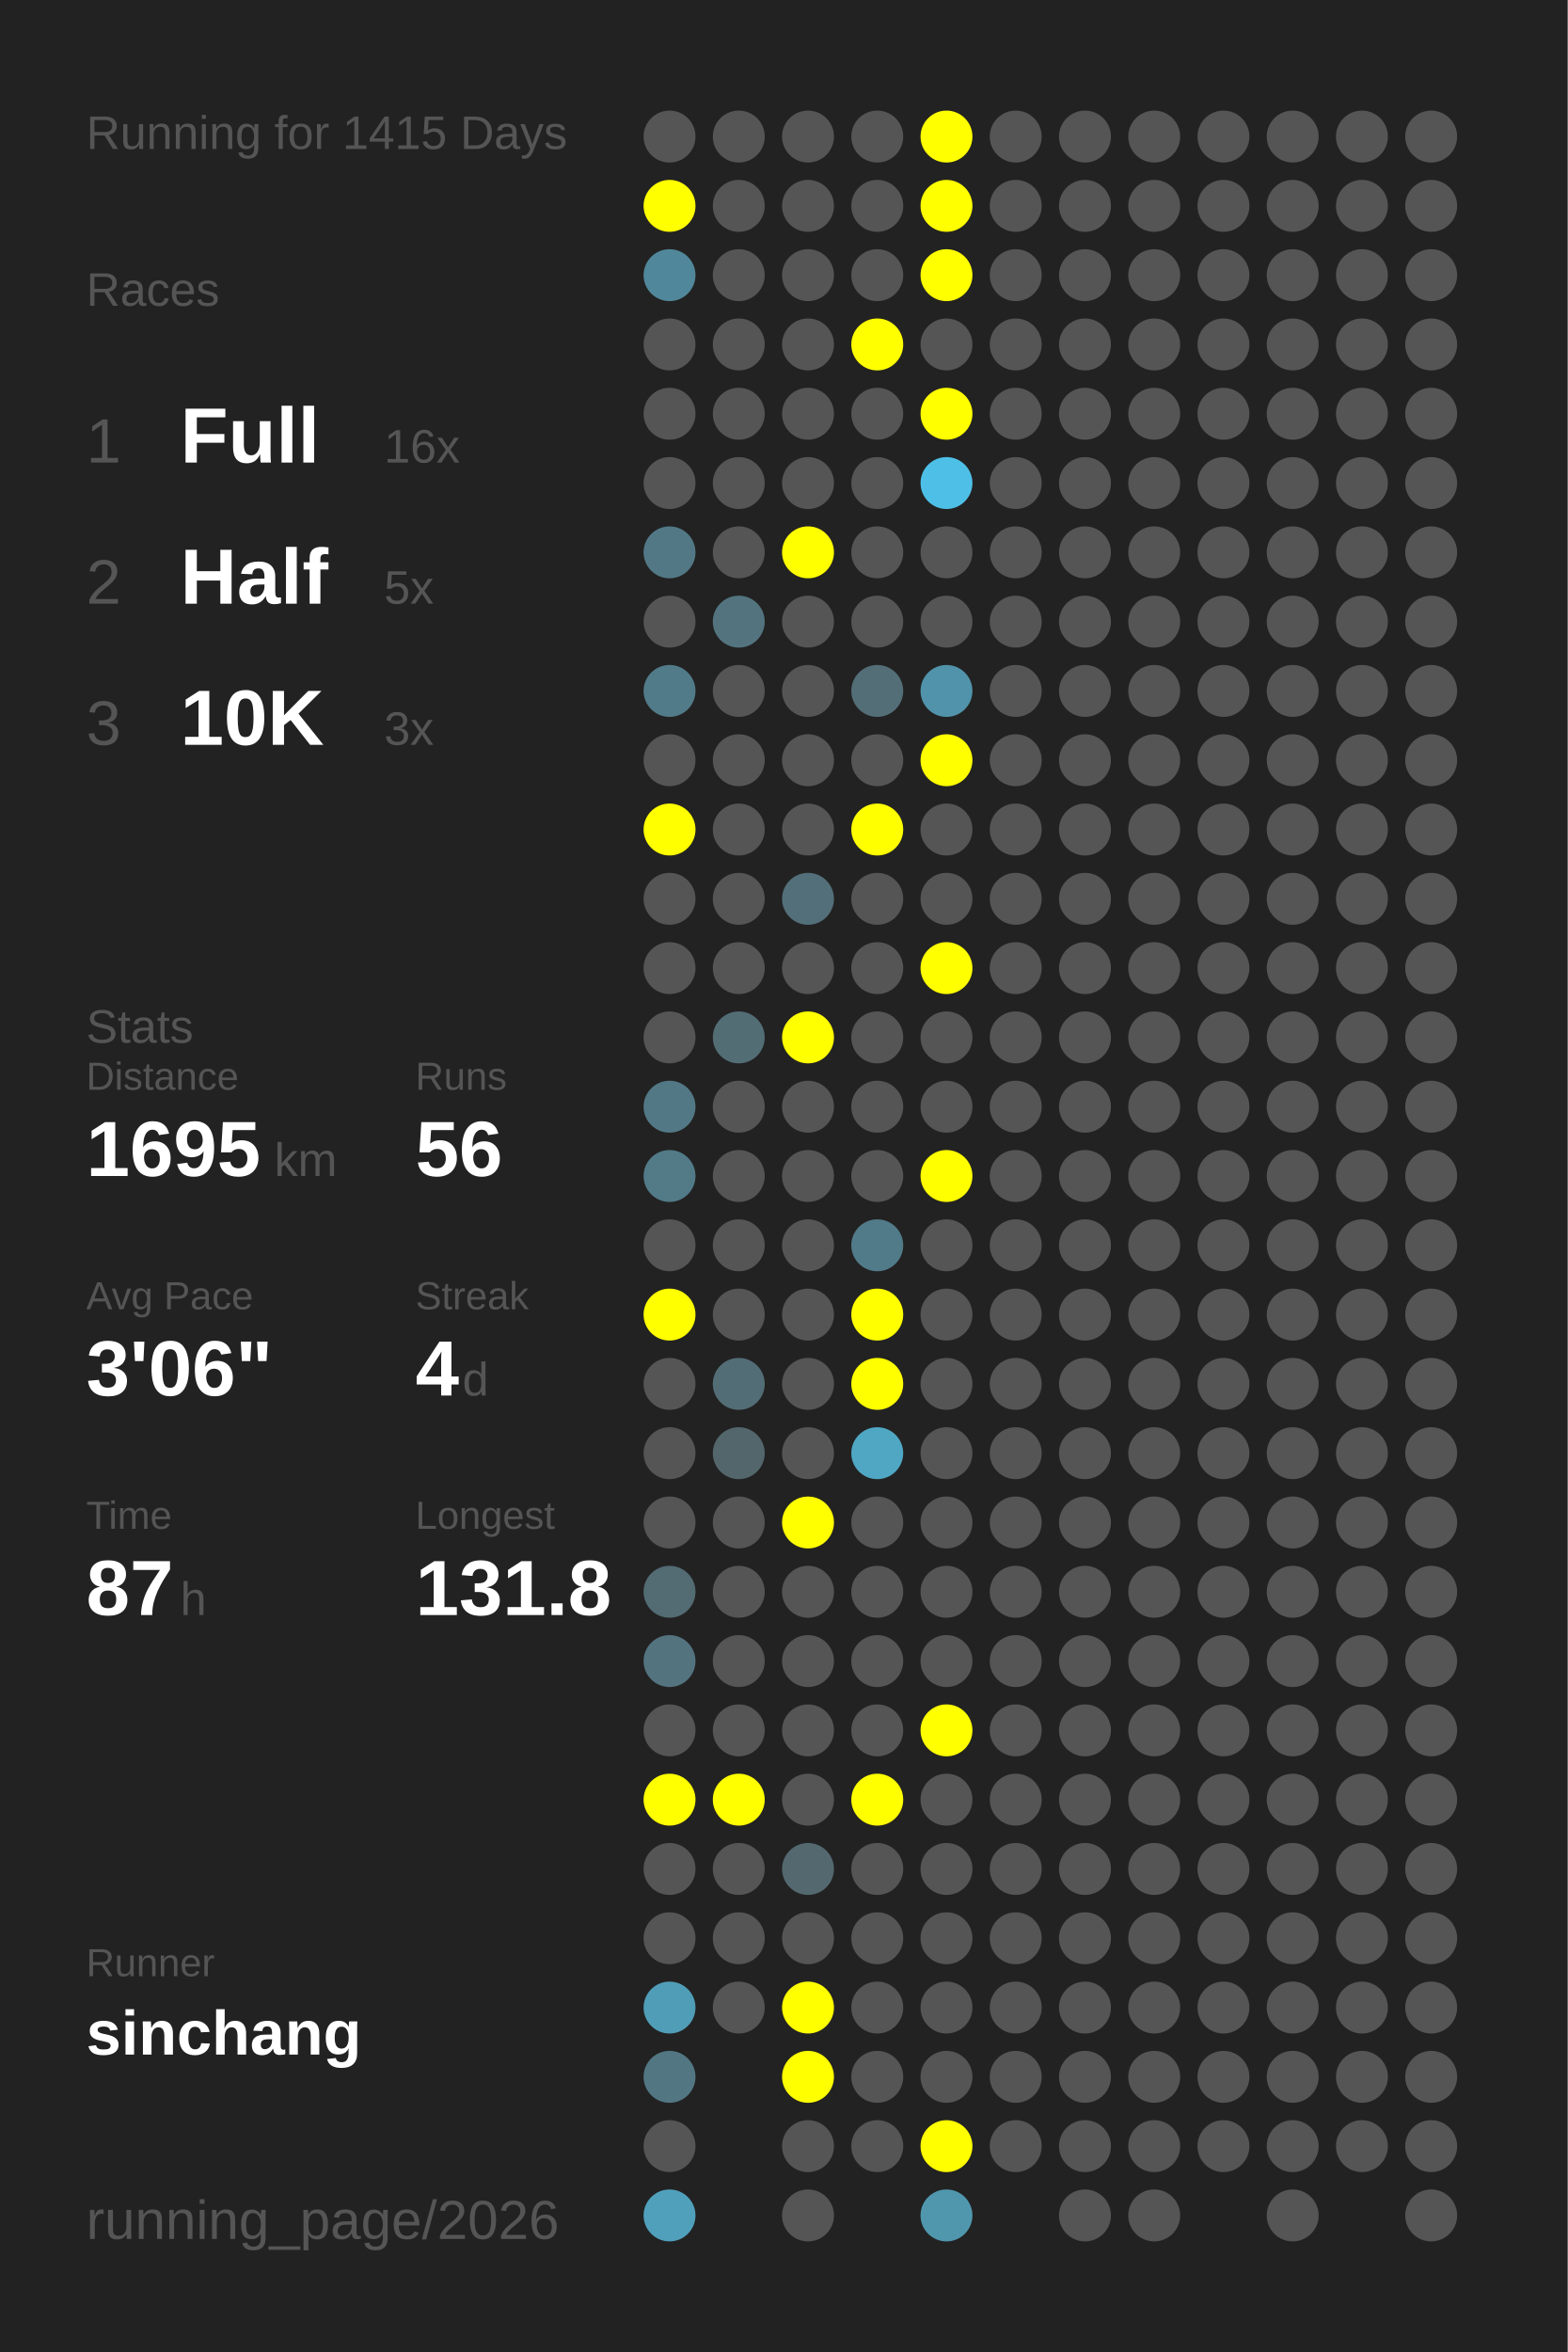
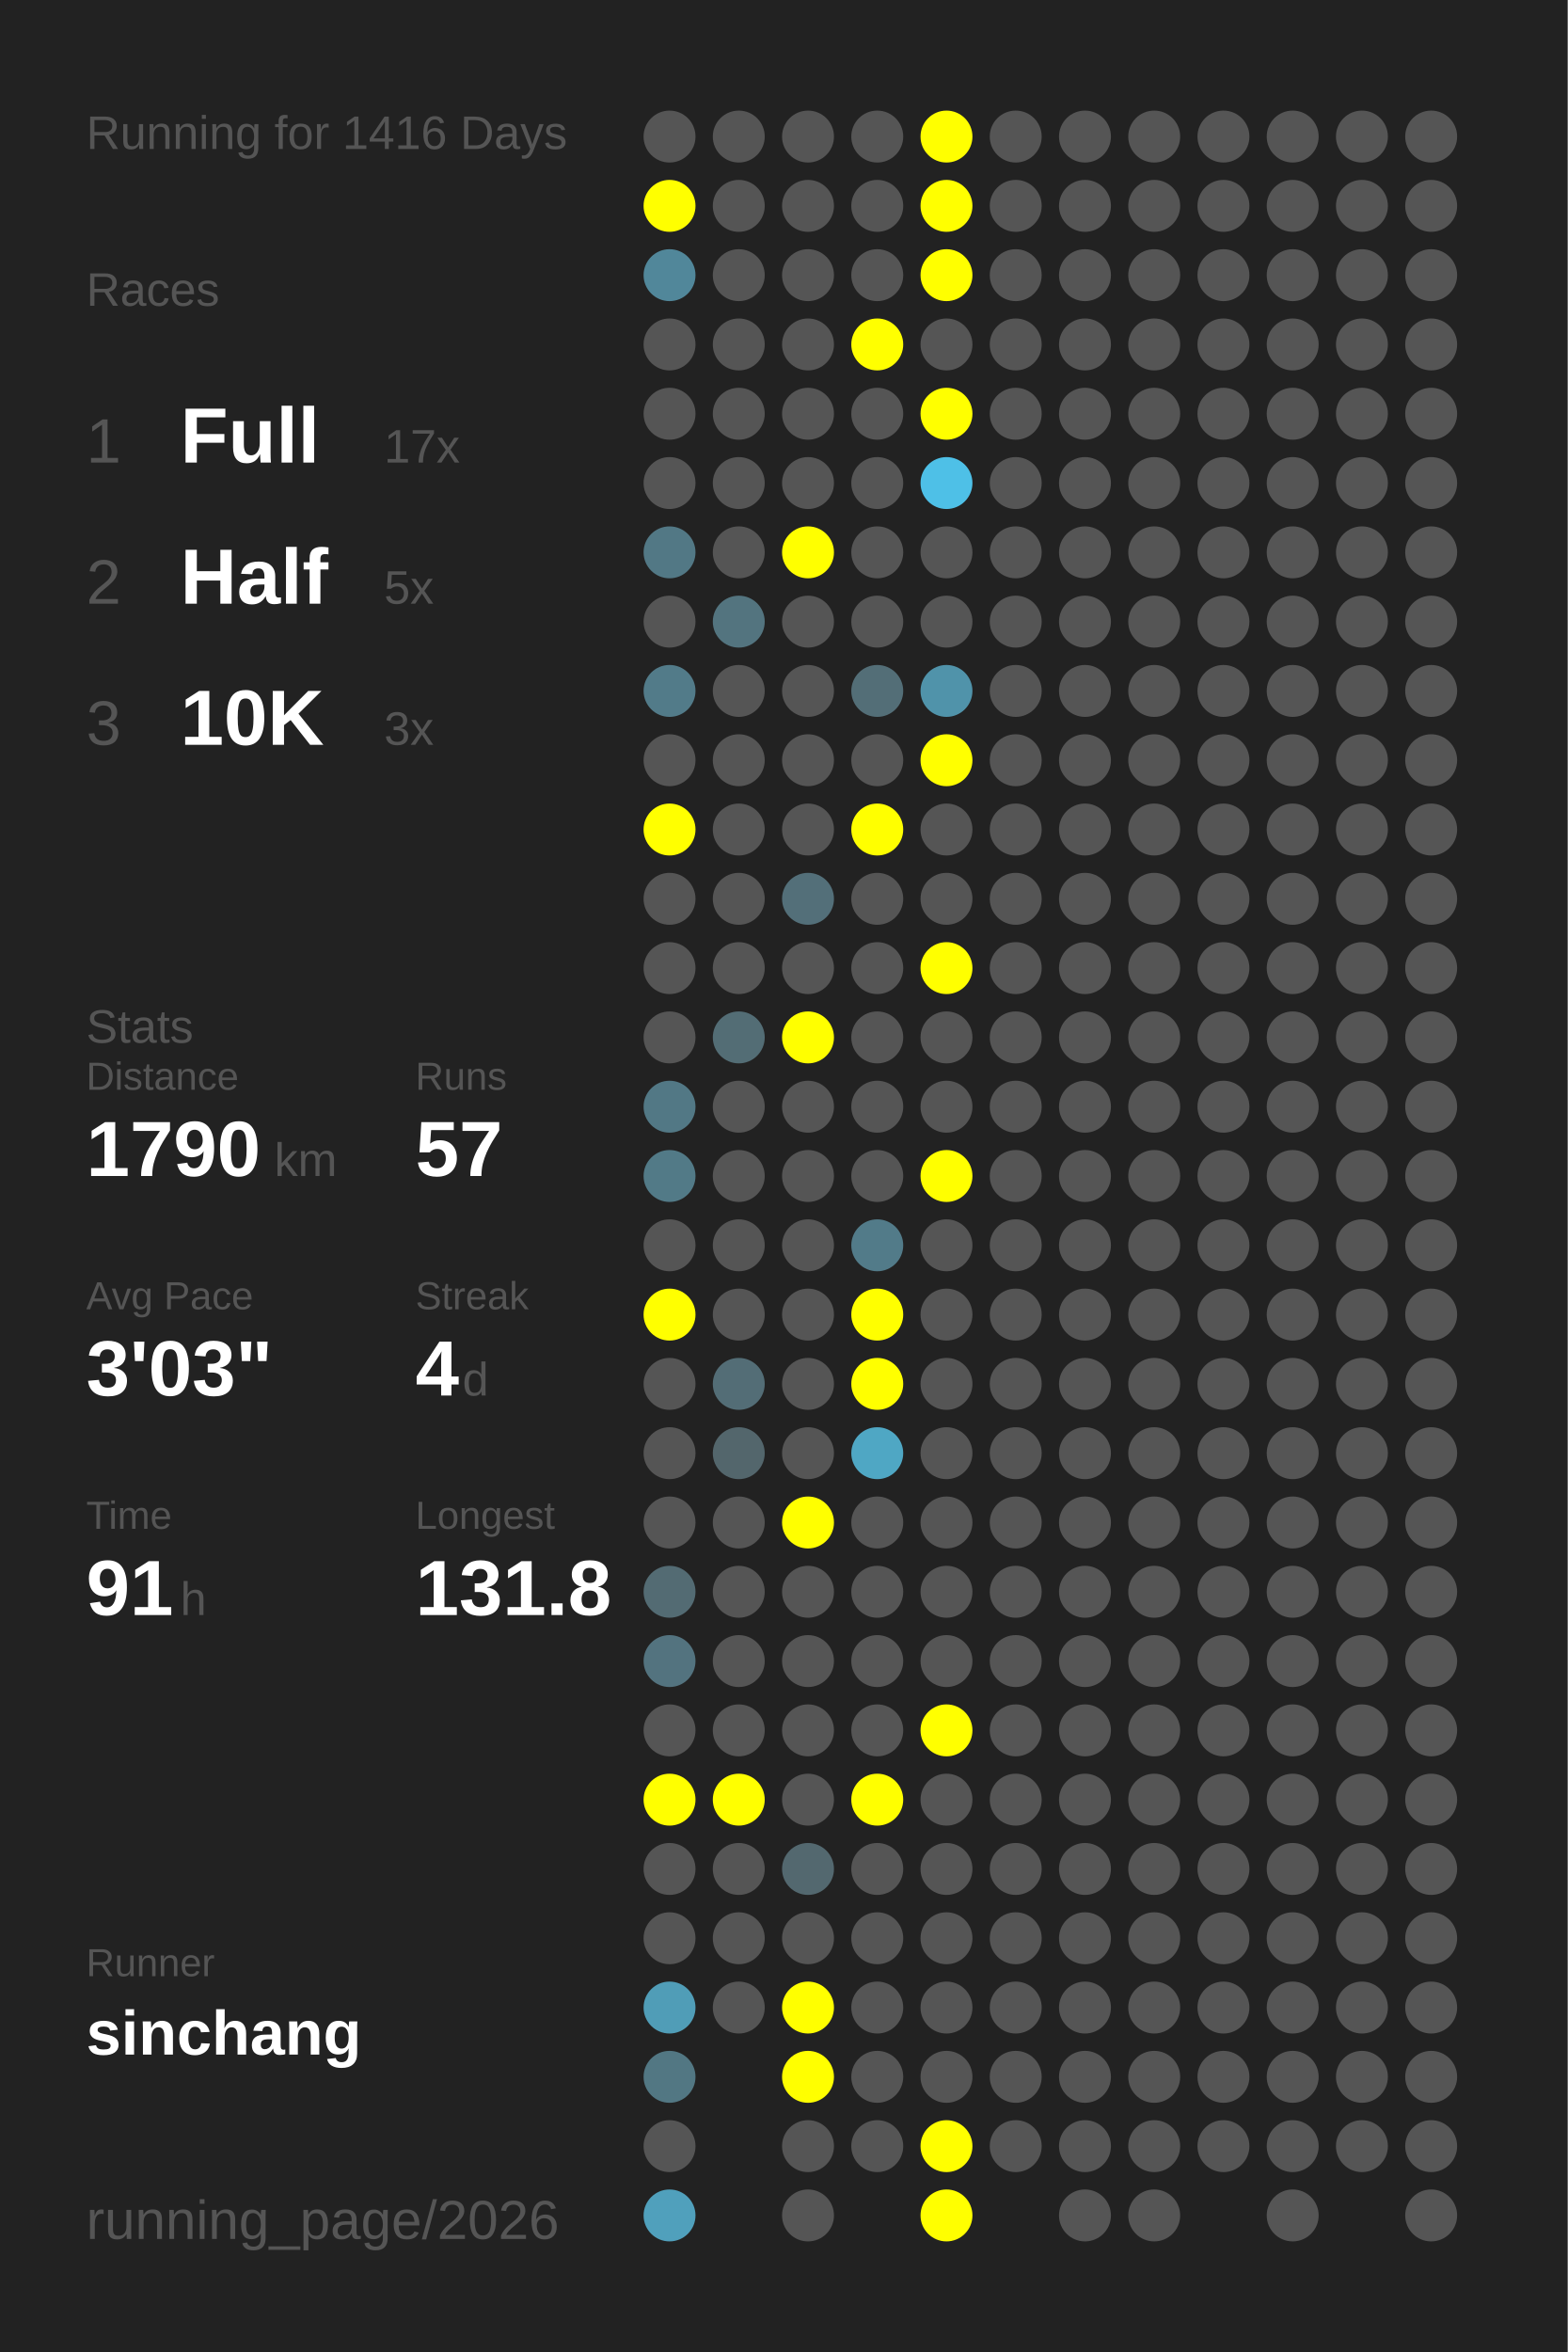
<svg xmlns="http://www.w3.org/2000/svg" baseProfile="full" height="300mm" version="1.1" viewBox="0,0,200,300" width="200mm">
  <defs />
  <rect fill="#222222" height="300" width="200" x="0" y="0" />
-   <text fill="#555555" style="font-size:6px; font-family:Arial;" x="11" y="19">Running for 1415 Days</text>
+   <text fill="#555555" style="font-size:6px; font-family:Arial;" x="11" y="19">Running for 1416 Days</text>
  <text fill="#555555" style="font-size:6px; font-family:Arial;" x="11" y="39">Races</text>
  <text fill="#555555" style="font-size:8px; font-family:Arial;" x="11" y="59">1</text>
  <text fill="#FFFFFF" style="font-size:10px; font-family:Arial; font-weight:bold;" x="23" y="59">Full</text>
-   <text fill="#555555" style="font-size:6px; font-family:Arial;" x="49" y="59">16x</text>
+   <text fill="#555555" style="font-size:6px; font-family:Arial;" x="49" y="59">17x</text>
  <text fill="#555555" style="font-size:8px; font-family:Arial;" x="11" y="77">2</text>
  <text fill="#FFFFFF" style="font-size:10px; font-family:Arial; font-weight:bold;" x="23" y="77">Half</text>
  <text fill="#555555" style="font-size:6px; font-family:Arial;" x="49" y="77">5x</text>
  <text fill="#555555" style="font-size:8px; font-family:Arial;" x="11" y="95">3</text>
  <text fill="#FFFFFF" style="font-size:10px; font-family:Arial; font-weight:bold;" x="23" y="95">10K</text>
  <text fill="#555555" style="font-size:6px; font-family:Arial;" x="49" y="95">3x</text>
  <text fill="#555555" style="font-size:6px; font-family:Arial;" x="11" y="133">Stats</text>
  <text fill="#555555" style="font-size:5px; font-family:Arial;" x="11" y="139">Distance</text>
-   <text fill="#FFFFFF" style="font-size:10px; font-family:Arial; font-weight:bold;" x="11" y="150">1695</text>
+   <text fill="#FFFFFF" style="font-size:10px; font-family:Arial; font-weight:bold;" x="11" y="150">1790</text>
  <text fill="#555555" style="font-size:6px; font-family:Arial;" x="35" y="150">km</text>
  <text fill="#555555" style="font-size:5px; font-family:Arial;" x="53" y="139">Runs</text>
-   <text fill="#FFFFFF" style="font-size:10px; font-family:Arial; font-weight:bold;" x="53" y="150">56</text>
+   <text fill="#FFFFFF" style="font-size:10px; font-family:Arial; font-weight:bold;" x="53" y="150">57</text>
  <text fill="#555555" style="font-size:5px; font-family:Arial;" x="11" y="167">Avg Pace</text>
-   <text fill="#FFFFFF" style="font-size:10px; font-family:Arial; font-weight:bold;" x="11" y="178">3'06"</text>
+   <text fill="#FFFFFF" style="font-size:10px; font-family:Arial; font-weight:bold;" x="11" y="178">3'03"</text>
  <text fill="#555555" style="font-size:5px; font-family:Arial;" x="53" y="167">Streak</text>
  <text fill="#FFFFFF" style="font-size:10px; font-family:Arial; font-weight:bold;" x="53" y="178">4</text>
  <text fill="#555555" style="font-size:6px; font-family:Arial;" x="59" y="178">d</text>
  <text fill="#555555" style="font-size:5px; font-family:Arial;" x="11" y="195">Time</text>
-   <text fill="#FFFFFF" style="font-size:10px; font-family:Arial; font-weight:bold;" x="11" y="206">87</text>
+   <text fill="#FFFFFF" style="font-size:10px; font-family:Arial; font-weight:bold;" x="11" y="206">91</text>
  <text fill="#555555" style="font-size:6px; font-family:Arial;" x="23" y="206">h</text>
  <text fill="#555555" style="font-size:5px; font-family:Arial;" x="53" y="195">Longest</text>
  <text fill="#FFFFFF" style="font-size:10px; font-family:Arial; font-weight:bold;" x="53" y="206">131.8</text>
  <text fill="#555555" style="font-size:5px; font-family:Arial;" x="11" y="252.065">Runner</text>
  <text fill="#FFFFFF" style="font-size:8px; font-family:Arial; font-weight:bold;" x="11" y="262.065">sinchang</text>
  <text fill="#555555" style="font-size:7px; font-family:Arial;" x="11" y="285.581">running_page/2026</text>
  <circle cx="85.417" cy="17.419" fill="#555555" r="3.312" />
  <circle cx="85.417" cy="26.258" fill="#FFFF00" r="3.312" />
  <circle cx="85.417" cy="35.097" fill="#51879a" r="3.312" />
  <circle cx="85.417" cy="43.935" fill="#555555" r="3.312" />
  <circle cx="85.417" cy="52.774" fill="#555555" r="3.312" />
  <circle cx="85.417" cy="61.613" fill="#555555" r="3.312" />
  <circle cx="85.417" cy="70.452" fill="#527885" r="3.312" />
  <circle cx="85.417" cy="79.29" fill="#555555" r="3.312" />
  <circle cx="85.417" cy="88.129" fill="#527b89" r="3.312" />
  <circle cx="85.417" cy="96.968" fill="#555555" r="3.312" />
  <circle cx="85.417" cy="105.806" fill="#FFFF00" r="3.312" />
  <circle cx="85.417" cy="114.645" fill="#555555" r="3.312" />
  <circle cx="85.417" cy="123.484" fill="#555555" r="3.312" />
  <circle cx="85.417" cy="132.323" fill="#555555" r="3.312" />
  <circle cx="85.417" cy="141.161" fill="#527885" r="3.312" />
  <circle cx="85.417" cy="150" fill="#527a87" r="3.312" />
  <circle cx="85.417" cy="158.839" fill="#555555" r="3.312" />
  <circle cx="85.417" cy="167.677" fill="#FFFF00" r="3.312" />
  <circle cx="85.417" cy="176.516" fill="#555555" r="3.312" />
  <circle cx="85.417" cy="185.355" fill="#555555" r="3.312" />
  <circle cx="85.417" cy="194.194" fill="#555555" r="3.312" />
  <circle cx="85.417" cy="203.032" fill="#536b73" r="3.312" />
  <circle cx="85.417" cy="211.871" fill="#53737f" r="3.312" />
  <circle cx="85.417" cy="220.71" fill="#555555" r="3.312" />
  <circle cx="85.417" cy="229.548" fill="#FFFF00" r="3.312" />
  <circle cx="85.417" cy="238.387" fill="#555555" r="3.312" />
  <circle cx="85.417" cy="247.226" fill="#555555" r="3.312" />
  <circle cx="85.417" cy="256.065" fill="#509db7" r="3.312" />
  <circle cx="85.417" cy="264.903" fill="#527783" r="3.312" />
  <circle cx="85.417" cy="273.742" fill="#555555" r="3.312" />
  <circle cx="85.417" cy="282.581" fill="#50a0bc" r="3.312" />
  <circle cx="94.25" cy="17.419" fill="#555555" r="3.312" />
  <circle cx="94.25" cy="26.258" fill="#555555" r="3.312" />
  <circle cx="94.25" cy="35.097" fill="#555555" r="3.312" />
  <circle cx="94.25" cy="43.935" fill="#555555" r="3.312" />
  <circle cx="94.25" cy="52.774" fill="#555555" r="3.312" />
  <circle cx="94.25" cy="61.613" fill="#555555" r="3.312" />
  <circle cx="94.25" cy="70.452" fill="#555555" r="3.312" />
  <circle cx="94.25" cy="79.29" fill="#53747f" r="3.312" />
  <circle cx="94.25" cy="88.129" fill="#555555" r="3.312" />
  <circle cx="94.25" cy="96.968" fill="#555555" r="3.312" />
  <circle cx="94.25" cy="105.806" fill="#555555" r="3.312" />
  <circle cx="94.25" cy="114.645" fill="#555555" r="3.312" />
  <circle cx="94.25" cy="123.484" fill="#555555" r="3.312" />
  <circle cx="94.25" cy="132.323" fill="#536d75" r="3.312" />
  <circle cx="94.25" cy="141.161" fill="#555555" r="3.312" />
  <circle cx="94.25" cy="150" fill="#555555" r="3.312" />
  <circle cx="94.25" cy="158.839" fill="#555555" r="3.312" />
  <circle cx="94.25" cy="167.677" fill="#555555" r="3.312" />
  <circle cx="94.25" cy="176.516" fill="#536d76" r="3.312" />
  <circle cx="94.25" cy="185.355" fill="#53666c" r="3.312" />
  <circle cx="94.25" cy="194.194" fill="#555555" r="3.312" />
  <circle cx="94.25" cy="203.032" fill="#555555" r="3.312" />
  <circle cx="94.25" cy="211.871" fill="#555555" r="3.312" />
  <circle cx="94.25" cy="220.71" fill="#555555" r="3.312" />
  <circle cx="94.25" cy="229.548" fill="#FFFF00" r="3.312" />
  <circle cx="94.25" cy="238.387" fill="#555555" r="3.312" />
  <circle cx="94.25" cy="247.226" fill="#555555" r="3.312" />
  <circle cx="94.25" cy="256.065" fill="#555555" r="3.312" />
  <circle cx="103.083" cy="17.419" fill="#555555" r="3.312" />
  <circle cx="103.083" cy="26.258" fill="#555555" r="3.312" />
  <circle cx="103.083" cy="35.097" fill="#555555" r="3.312" />
  <circle cx="103.083" cy="43.935" fill="#555555" r="3.312" />
  <circle cx="103.083" cy="52.774" fill="#555555" r="3.312" />
  <circle cx="103.083" cy="61.613" fill="#555555" r="3.312" />
  <circle cx="103.083" cy="70.452" fill="#FFFF00" r="3.312" />
  <circle cx="103.083" cy="79.29" fill="#555555" r="3.312" />
  <circle cx="103.083" cy="88.129" fill="#555555" r="3.312" />
  <circle cx="103.083" cy="96.968" fill="#555555" r="3.312" />
  <circle cx="103.083" cy="105.806" fill="#555555" r="3.312" />
  <circle cx="103.083" cy="114.645" fill="#536f79" r="3.312" />
  <circle cx="103.083" cy="123.484" fill="#555555" r="3.312" />
  <circle cx="103.083" cy="132.323" fill="#FFFF00" r="3.312" />
  <circle cx="103.083" cy="141.161" fill="#555555" r="3.312" />
  <circle cx="103.083" cy="150" fill="#555555" r="3.312" />
  <circle cx="103.083" cy="158.839" fill="#555555" r="3.312" />
  <circle cx="103.083" cy="167.677" fill="#555555" r="3.312" />
  <circle cx="103.083" cy="176.516" fill="#555555" r="3.312" />
  <circle cx="103.083" cy="185.355" fill="#555555" r="3.312" />
  <circle cx="103.083" cy="194.194" fill="#FFFF00" r="3.312" />
  <circle cx="103.083" cy="203.032" fill="#555555" r="3.312" />
  <circle cx="103.083" cy="211.871" fill="#555555" r="3.312" />
  <circle cx="103.083" cy="220.71" fill="#555555" r="3.312" />
  <circle cx="103.083" cy="229.548" fill="#555555" r="3.312" />
  <circle cx="103.083" cy="238.387" fill="#53686f" r="3.312" />
  <circle cx="103.083" cy="247.226" fill="#555555" r="3.312" />
  <circle cx="103.083" cy="256.065" fill="#FFFF00" r="3.312" />
  <circle cx="103.083" cy="264.903" fill="#FFFF00" r="3.312" />
  <circle cx="103.083" cy="273.742" fill="#555555" r="3.312" />
  <circle cx="103.083" cy="282.581" fill="#555555" r="3.312" />
  <circle cx="111.917" cy="17.419" fill="#555555" r="3.312" />
  <circle cx="111.917" cy="26.258" fill="#555555" r="3.312" />
  <circle cx="111.917" cy="35.097" fill="#555555" r="3.312" />
  <circle cx="111.917" cy="43.935" fill="#FFFF00" r="3.312" />
  <circle cx="111.917" cy="52.774" fill="#555555" r="3.312" />
  <circle cx="111.917" cy="61.613" fill="#555555" r="3.312" />
  <circle cx="111.917" cy="70.452" fill="#555555" r="3.312" />
  <circle cx="111.917" cy="79.29" fill="#555555" r="3.312" />
  <circle cx="111.917" cy="88.129" fill="#536e77" r="3.312" />
  <circle cx="111.917" cy="96.968" fill="#555555" r="3.312" />
  <circle cx="111.917" cy="105.806" fill="#FFFF00" r="3.312" />
  <circle cx="111.917" cy="114.645" fill="#555555" r="3.312" />
  <circle cx="111.917" cy="123.484" fill="#555555" r="3.312" />
  <circle cx="111.917" cy="132.323" fill="#555555" r="3.312" />
  <circle cx="111.917" cy="141.161" fill="#555555" r="3.312" />
  <circle cx="111.917" cy="150" fill="#555555" r="3.312" />
  <circle cx="111.917" cy="158.839" fill="#527b89" r="3.312" />
  <circle cx="111.917" cy="167.677" fill="#FFFF00" r="3.312" />
  <circle cx="111.917" cy="176.516" fill="#FFFF00" r="3.312" />
  <circle cx="111.917" cy="185.355" fill="#4fa7c4" r="3.312" />
  <circle cx="111.917" cy="194.194" fill="#555555" r="3.312" />
  <circle cx="111.917" cy="203.032" fill="#555555" r="3.312" />
  <circle cx="111.917" cy="211.871" fill="#555555" r="3.312" />
  <circle cx="111.917" cy="220.71" fill="#555555" r="3.312" />
  <circle cx="111.917" cy="229.548" fill="#FFFF00" r="3.312" />
  <circle cx="111.917" cy="238.387" fill="#555555" r="3.312" />
  <circle cx="111.917" cy="247.226" fill="#555555" r="3.312" />
  <circle cx="111.917" cy="256.065" fill="#555555" r="3.312" />
  <circle cx="111.917" cy="264.903" fill="#555555" r="3.312" />
  <circle cx="111.917" cy="273.742" fill="#555555" r="3.312" />
  <circle cx="120.75" cy="17.419" fill="#FFFF00" r="3.312" />
  <circle cx="120.75" cy="26.258" fill="#FFFF00" r="3.312" />
  <circle cx="120.75" cy="35.097" fill="#FFFF00" r="3.312" />
  <circle cx="120.75" cy="43.935" fill="#555555" r="3.312" />
  <circle cx="120.75" cy="52.774" fill="#FFFF00" r="3.312" />
  <circle cx="120.75" cy="61.613" fill="#4ec0e7" r="3.312" />
  <circle cx="120.75" cy="70.452" fill="#555555" r="3.312" />
  <circle cx="120.75" cy="79.29" fill="#555555" r="3.312" />
  <circle cx="120.75" cy="88.129" fill="#5093aa" r="3.312" />
  <circle cx="120.75" cy="96.968" fill="#FFFF00" r="3.312" />
  <circle cx="120.75" cy="105.806" fill="#555555" r="3.312" />
  <circle cx="120.75" cy="114.645" fill="#555555" r="3.312" />
  <circle cx="120.75" cy="123.484" fill="#FFFF00" r="3.312" />
  <circle cx="120.75" cy="132.323" fill="#555555" r="3.312" />
  <circle cx="120.75" cy="141.161" fill="#555555" r="3.312" />
  <circle cx="120.75" cy="150" fill="#FFFF00" r="3.312" />
  <circle cx="120.75" cy="158.839" fill="#555555" r="3.312" />
  <circle cx="120.75" cy="167.677" fill="#555555" r="3.312" />
  <circle cx="120.75" cy="176.516" fill="#555555" r="3.312" />
  <circle cx="120.75" cy="185.355" fill="#555555" r="3.312" />
  <circle cx="120.75" cy="194.194" fill="#555555" r="3.312" />
  <circle cx="120.75" cy="203.032" fill="#555555" r="3.312" />
  <circle cx="120.75" cy="211.871" fill="#555555" r="3.312" />
  <circle cx="120.75" cy="220.71" fill="#FFFF00" r="3.312" />
  <circle cx="120.75" cy="229.548" fill="#555555" r="3.312" />
  <circle cx="120.75" cy="238.387" fill="#555555" r="3.312" />
  <circle cx="120.75" cy="247.226" fill="#555555" r="3.312" />
  <circle cx="120.75" cy="256.065" fill="#555555" r="3.312" />
  <circle cx="120.75" cy="264.903" fill="#555555" r="3.312" />
  <circle cx="120.75" cy="273.742" fill="#FFFF00" r="3.312" />
-   <circle cx="120.75" cy="282.581" fill="#5097ae" r="3.312" />
+   <circle cx="120.75" cy="282.581" fill="#FFFF00" r="3.312" />
  <circle cx="129.583" cy="17.419" fill="#555555" r="3.312" />
  <circle cx="129.583" cy="26.258" fill="#555555" r="3.312" />
  <circle cx="129.583" cy="35.097" fill="#555555" r="3.312" />
  <circle cx="129.583" cy="43.935" fill="#555555" r="3.312" />
  <circle cx="129.583" cy="52.774" fill="#555555" r="3.312" />
  <circle cx="129.583" cy="61.613" fill="#555555" r="3.312" />
  <circle cx="129.583" cy="70.452" fill="#555555" r="3.312" />
  <circle cx="129.583" cy="79.29" fill="#555555" r="3.312" />
  <circle cx="129.583" cy="88.129" fill="#555555" r="3.312" />
  <circle cx="129.583" cy="96.968" fill="#555555" r="3.312" />
  <circle cx="129.583" cy="105.806" fill="#555555" r="3.312" />
  <circle cx="129.583" cy="114.645" fill="#555555" r="3.312" />
  <circle cx="129.583" cy="123.484" fill="#555555" r="3.312" />
  <circle cx="129.583" cy="132.323" fill="#555555" r="3.312" />
  <circle cx="129.583" cy="141.161" fill="#555555" r="3.312" />
  <circle cx="129.583" cy="150" fill="#555555" r="3.312" />
  <circle cx="129.583" cy="158.839" fill="#555555" r="3.312" />
  <circle cx="129.583" cy="167.677" fill="#555555" r="3.312" />
  <circle cx="129.583" cy="176.516" fill="#555555" r="3.312" />
  <circle cx="129.583" cy="185.355" fill="#555555" r="3.312" />
  <circle cx="129.583" cy="194.194" fill="#555555" r="3.312" />
  <circle cx="129.583" cy="203.032" fill="#555555" r="3.312" />
  <circle cx="129.583" cy="211.871" fill="#555555" r="3.312" />
  <circle cx="129.583" cy="220.71" fill="#555555" r="3.312" />
  <circle cx="129.583" cy="229.548" fill="#555555" r="3.312" />
  <circle cx="129.583" cy="238.387" fill="#555555" r="3.312" />
  <circle cx="129.583" cy="247.226" fill="#555555" r="3.312" />
  <circle cx="129.583" cy="256.065" fill="#555555" r="3.312" />
  <circle cx="129.583" cy="264.903" fill="#555555" r="3.312" />
  <circle cx="129.583" cy="273.742" fill="#555555" r="3.312" />
  <circle cx="138.417" cy="17.419" fill="#555555" r="3.312" />
  <circle cx="138.417" cy="26.258" fill="#555555" r="3.312" />
  <circle cx="138.417" cy="35.097" fill="#555555" r="3.312" />
  <circle cx="138.417" cy="43.935" fill="#555555" r="3.312" />
  <circle cx="138.417" cy="52.774" fill="#555555" r="3.312" />
  <circle cx="138.417" cy="61.613" fill="#555555" r="3.312" />
  <circle cx="138.417" cy="70.452" fill="#555555" r="3.312" />
  <circle cx="138.417" cy="79.29" fill="#555555" r="3.312" />
  <circle cx="138.417" cy="88.129" fill="#555555" r="3.312" />
  <circle cx="138.417" cy="96.968" fill="#555555" r="3.312" />
  <circle cx="138.417" cy="105.806" fill="#555555" r="3.312" />
  <circle cx="138.417" cy="114.645" fill="#555555" r="3.312" />
  <circle cx="138.417" cy="123.484" fill="#555555" r="3.312" />
  <circle cx="138.417" cy="132.323" fill="#555555" r="3.312" />
  <circle cx="138.417" cy="141.161" fill="#555555" r="3.312" />
  <circle cx="138.417" cy="150" fill="#555555" r="3.312" />
  <circle cx="138.417" cy="158.839" fill="#555555" r="3.312" />
  <circle cx="138.417" cy="167.677" fill="#555555" r="3.312" />
  <circle cx="138.417" cy="176.516" fill="#555555" r="3.312" />
  <circle cx="138.417" cy="185.355" fill="#555555" r="3.312" />
  <circle cx="138.417" cy="194.194" fill="#555555" r="3.312" />
  <circle cx="138.417" cy="203.032" fill="#555555" r="3.312" />
  <circle cx="138.417" cy="211.871" fill="#555555" r="3.312" />
  <circle cx="138.417" cy="220.71" fill="#555555" r="3.312" />
  <circle cx="138.417" cy="229.548" fill="#555555" r="3.312" />
  <circle cx="138.417" cy="238.387" fill="#555555" r="3.312" />
  <circle cx="138.417" cy="247.226" fill="#555555" r="3.312" />
  <circle cx="138.417" cy="256.065" fill="#555555" r="3.312" />
  <circle cx="138.417" cy="264.903" fill="#555555" r="3.312" />
  <circle cx="138.417" cy="273.742" fill="#555555" r="3.312" />
  <circle cx="138.417" cy="282.581" fill="#555555" r="3.312" />
  <circle cx="147.25" cy="17.419" fill="#555555" r="3.312" />
  <circle cx="147.25" cy="26.258" fill="#555555" r="3.312" />
  <circle cx="147.25" cy="35.097" fill="#555555" r="3.312" />
  <circle cx="147.25" cy="43.935" fill="#555555" r="3.312" />
  <circle cx="147.25" cy="52.774" fill="#555555" r="3.312" />
  <circle cx="147.25" cy="61.613" fill="#555555" r="3.312" />
  <circle cx="147.25" cy="70.452" fill="#555555" r="3.312" />
  <circle cx="147.25" cy="79.29" fill="#555555" r="3.312" />
  <circle cx="147.25" cy="88.129" fill="#555555" r="3.312" />
  <circle cx="147.25" cy="96.968" fill="#555555" r="3.312" />
  <circle cx="147.25" cy="105.806" fill="#555555" r="3.312" />
  <circle cx="147.25" cy="114.645" fill="#555555" r="3.312" />
  <circle cx="147.25" cy="123.484" fill="#555555" r="3.312" />
  <circle cx="147.25" cy="132.323" fill="#555555" r="3.312" />
  <circle cx="147.25" cy="141.161" fill="#555555" r="3.312" />
  <circle cx="147.25" cy="150" fill="#555555" r="3.312" />
  <circle cx="147.25" cy="158.839" fill="#555555" r="3.312" />
  <circle cx="147.25" cy="167.677" fill="#555555" r="3.312" />
  <circle cx="147.25" cy="176.516" fill="#555555" r="3.312" />
  <circle cx="147.25" cy="185.355" fill="#555555" r="3.312" />
  <circle cx="147.25" cy="194.194" fill="#555555" r="3.312" />
  <circle cx="147.25" cy="203.032" fill="#555555" r="3.312" />
  <circle cx="147.25" cy="211.871" fill="#555555" r="3.312" />
  <circle cx="147.25" cy="220.71" fill="#555555" r="3.312" />
  <circle cx="147.25" cy="229.548" fill="#555555" r="3.312" />
  <circle cx="147.25" cy="238.387" fill="#555555" r="3.312" />
  <circle cx="147.25" cy="247.226" fill="#555555" r="3.312" />
  <circle cx="147.25" cy="256.065" fill="#555555" r="3.312" />
  <circle cx="147.25" cy="264.903" fill="#555555" r="3.312" />
  <circle cx="147.25" cy="273.742" fill="#555555" r="3.312" />
  <circle cx="147.25" cy="282.581" fill="#555555" r="3.312" />
  <circle cx="156.083" cy="17.419" fill="#555555" r="3.312" />
  <circle cx="156.083" cy="26.258" fill="#555555" r="3.312" />
  <circle cx="156.083" cy="35.097" fill="#555555" r="3.312" />
  <circle cx="156.083" cy="43.935" fill="#555555" r="3.312" />
  <circle cx="156.083" cy="52.774" fill="#555555" r="3.312" />
  <circle cx="156.083" cy="61.613" fill="#555555" r="3.312" />
  <circle cx="156.083" cy="70.452" fill="#555555" r="3.312" />
  <circle cx="156.083" cy="79.29" fill="#555555" r="3.312" />
  <circle cx="156.083" cy="88.129" fill="#555555" r="3.312" />
  <circle cx="156.083" cy="96.968" fill="#555555" r="3.312" />
  <circle cx="156.083" cy="105.806" fill="#555555" r="3.312" />
  <circle cx="156.083" cy="114.645" fill="#555555" r="3.312" />
  <circle cx="156.083" cy="123.484" fill="#555555" r="3.312" />
  <circle cx="156.083" cy="132.323" fill="#555555" r="3.312" />
  <circle cx="156.083" cy="141.161" fill="#555555" r="3.312" />
  <circle cx="156.083" cy="150" fill="#555555" r="3.312" />
  <circle cx="156.083" cy="158.839" fill="#555555" r="3.312" />
  <circle cx="156.083" cy="167.677" fill="#555555" r="3.312" />
  <circle cx="156.083" cy="176.516" fill="#555555" r="3.312" />
  <circle cx="156.083" cy="185.355" fill="#555555" r="3.312" />
  <circle cx="156.083" cy="194.194" fill="#555555" r="3.312" />
  <circle cx="156.083" cy="203.032" fill="#555555" r="3.312" />
  <circle cx="156.083" cy="211.871" fill="#555555" r="3.312" />
  <circle cx="156.083" cy="220.71" fill="#555555" r="3.312" />
  <circle cx="156.083" cy="229.548" fill="#555555" r="3.312" />
  <circle cx="156.083" cy="238.387" fill="#555555" r="3.312" />
  <circle cx="156.083" cy="247.226" fill="#555555" r="3.312" />
  <circle cx="156.083" cy="256.065" fill="#555555" r="3.312" />
  <circle cx="156.083" cy="264.903" fill="#555555" r="3.312" />
  <circle cx="156.083" cy="273.742" fill="#555555" r="3.312" />
  <circle cx="164.917" cy="17.419" fill="#555555" r="3.312" />
  <circle cx="164.917" cy="26.258" fill="#555555" r="3.312" />
  <circle cx="164.917" cy="35.097" fill="#555555" r="3.312" />
  <circle cx="164.917" cy="43.935" fill="#555555" r="3.312" />
  <circle cx="164.917" cy="52.774" fill="#555555" r="3.312" />
  <circle cx="164.917" cy="61.613" fill="#555555" r="3.312" />
  <circle cx="164.917" cy="70.452" fill="#555555" r="3.312" />
  <circle cx="164.917" cy="79.29" fill="#555555" r="3.312" />
  <circle cx="164.917" cy="88.129" fill="#555555" r="3.312" />
  <circle cx="164.917" cy="96.968" fill="#555555" r="3.312" />
  <circle cx="164.917" cy="105.806" fill="#555555" r="3.312" />
  <circle cx="164.917" cy="114.645" fill="#555555" r="3.312" />
  <circle cx="164.917" cy="123.484" fill="#555555" r="3.312" />
  <circle cx="164.917" cy="132.323" fill="#555555" r="3.312" />
  <circle cx="164.917" cy="141.161" fill="#555555" r="3.312" />
  <circle cx="164.917" cy="150" fill="#555555" r="3.312" />
  <circle cx="164.917" cy="158.839" fill="#555555" r="3.312" />
  <circle cx="164.917" cy="167.677" fill="#555555" r="3.312" />
  <circle cx="164.917" cy="176.516" fill="#555555" r="3.312" />
  <circle cx="164.917" cy="185.355" fill="#555555" r="3.312" />
  <circle cx="164.917" cy="194.194" fill="#555555" r="3.312" />
  <circle cx="164.917" cy="203.032" fill="#555555" r="3.312" />
  <circle cx="164.917" cy="211.871" fill="#555555" r="3.312" />
  <circle cx="164.917" cy="220.71" fill="#555555" r="3.312" />
  <circle cx="164.917" cy="229.548" fill="#555555" r="3.312" />
  <circle cx="164.917" cy="238.387" fill="#555555" r="3.312" />
  <circle cx="164.917" cy="247.226" fill="#555555" r="3.312" />
  <circle cx="164.917" cy="256.065" fill="#555555" r="3.312" />
  <circle cx="164.917" cy="264.903" fill="#555555" r="3.312" />
  <circle cx="164.917" cy="273.742" fill="#555555" r="3.312" />
  <circle cx="164.917" cy="282.581" fill="#555555" r="3.312" />
  <circle cx="173.75" cy="17.419" fill="#555555" r="3.312" />
  <circle cx="173.75" cy="26.258" fill="#555555" r="3.312" />
  <circle cx="173.75" cy="35.097" fill="#555555" r="3.312" />
  <circle cx="173.75" cy="43.935" fill="#555555" r="3.312" />
  <circle cx="173.75" cy="52.774" fill="#555555" r="3.312" />
  <circle cx="173.75" cy="61.613" fill="#555555" r="3.312" />
  <circle cx="173.75" cy="70.452" fill="#555555" r="3.312" />
  <circle cx="173.75" cy="79.29" fill="#555555" r="3.312" />
  <circle cx="173.75" cy="88.129" fill="#555555" r="3.312" />
  <circle cx="173.75" cy="96.968" fill="#555555" r="3.312" />
  <circle cx="173.75" cy="105.806" fill="#555555" r="3.312" />
  <circle cx="173.75" cy="114.645" fill="#555555" r="3.312" />
  <circle cx="173.75" cy="123.484" fill="#555555" r="3.312" />
  <circle cx="173.75" cy="132.323" fill="#555555" r="3.312" />
  <circle cx="173.75" cy="141.161" fill="#555555" r="3.312" />
  <circle cx="173.75" cy="150" fill="#555555" r="3.312" />
  <circle cx="173.75" cy="158.839" fill="#555555" r="3.312" />
  <circle cx="173.75" cy="167.677" fill="#555555" r="3.312" />
  <circle cx="173.75" cy="176.516" fill="#555555" r="3.312" />
  <circle cx="173.75" cy="185.355" fill="#555555" r="3.312" />
  <circle cx="173.75" cy="194.194" fill="#555555" r="3.312" />
  <circle cx="173.75" cy="203.032" fill="#555555" r="3.312" />
  <circle cx="173.75" cy="211.871" fill="#555555" r="3.312" />
  <circle cx="173.75" cy="220.71" fill="#555555" r="3.312" />
  <circle cx="173.75" cy="229.548" fill="#555555" r="3.312" />
  <circle cx="173.75" cy="238.387" fill="#555555" r="3.312" />
  <circle cx="173.75" cy="247.226" fill="#555555" r="3.312" />
  <circle cx="173.75" cy="256.065" fill="#555555" r="3.312" />
  <circle cx="173.75" cy="264.903" fill="#555555" r="3.312" />
  <circle cx="173.75" cy="273.742" fill="#555555" r="3.312" />
  <circle cx="182.583" cy="17.419" fill="#555555" r="3.312" />
  <circle cx="182.583" cy="26.258" fill="#555555" r="3.312" />
  <circle cx="182.583" cy="35.097" fill="#555555" r="3.312" />
  <circle cx="182.583" cy="43.935" fill="#555555" r="3.312" />
  <circle cx="182.583" cy="52.774" fill="#555555" r="3.312" />
  <circle cx="182.583" cy="61.613" fill="#555555" r="3.312" />
  <circle cx="182.583" cy="70.452" fill="#555555" r="3.312" />
  <circle cx="182.583" cy="79.29" fill="#555555" r="3.312" />
  <circle cx="182.583" cy="88.129" fill="#555555" r="3.312" />
  <circle cx="182.583" cy="96.968" fill="#555555" r="3.312" />
  <circle cx="182.583" cy="105.806" fill="#555555" r="3.312" />
  <circle cx="182.583" cy="114.645" fill="#555555" r="3.312" />
  <circle cx="182.583" cy="123.484" fill="#555555" r="3.312" />
  <circle cx="182.583" cy="132.323" fill="#555555" r="3.312" />
  <circle cx="182.583" cy="141.161" fill="#555555" r="3.312" />
  <circle cx="182.583" cy="150" fill="#555555" r="3.312" />
  <circle cx="182.583" cy="158.839" fill="#555555" r="3.312" />
  <circle cx="182.583" cy="167.677" fill="#555555" r="3.312" />
  <circle cx="182.583" cy="176.516" fill="#555555" r="3.312" />
  <circle cx="182.583" cy="185.355" fill="#555555" r="3.312" />
  <circle cx="182.583" cy="194.194" fill="#555555" r="3.312" />
  <circle cx="182.583" cy="203.032" fill="#555555" r="3.312" />
  <circle cx="182.583" cy="211.871" fill="#555555" r="3.312" />
  <circle cx="182.583" cy="220.71" fill="#555555" r="3.312" />
  <circle cx="182.583" cy="229.548" fill="#555555" r="3.312" />
  <circle cx="182.583" cy="238.387" fill="#555555" r="3.312" />
  <circle cx="182.583" cy="247.226" fill="#555555" r="3.312" />
  <circle cx="182.583" cy="256.065" fill="#555555" r="3.312" />
  <circle cx="182.583" cy="264.903" fill="#555555" r="3.312" />
  <circle cx="182.583" cy="273.742" fill="#555555" r="3.312" />
  <circle cx="182.583" cy="282.581" fill="#555555" r="3.312" />
</svg>
